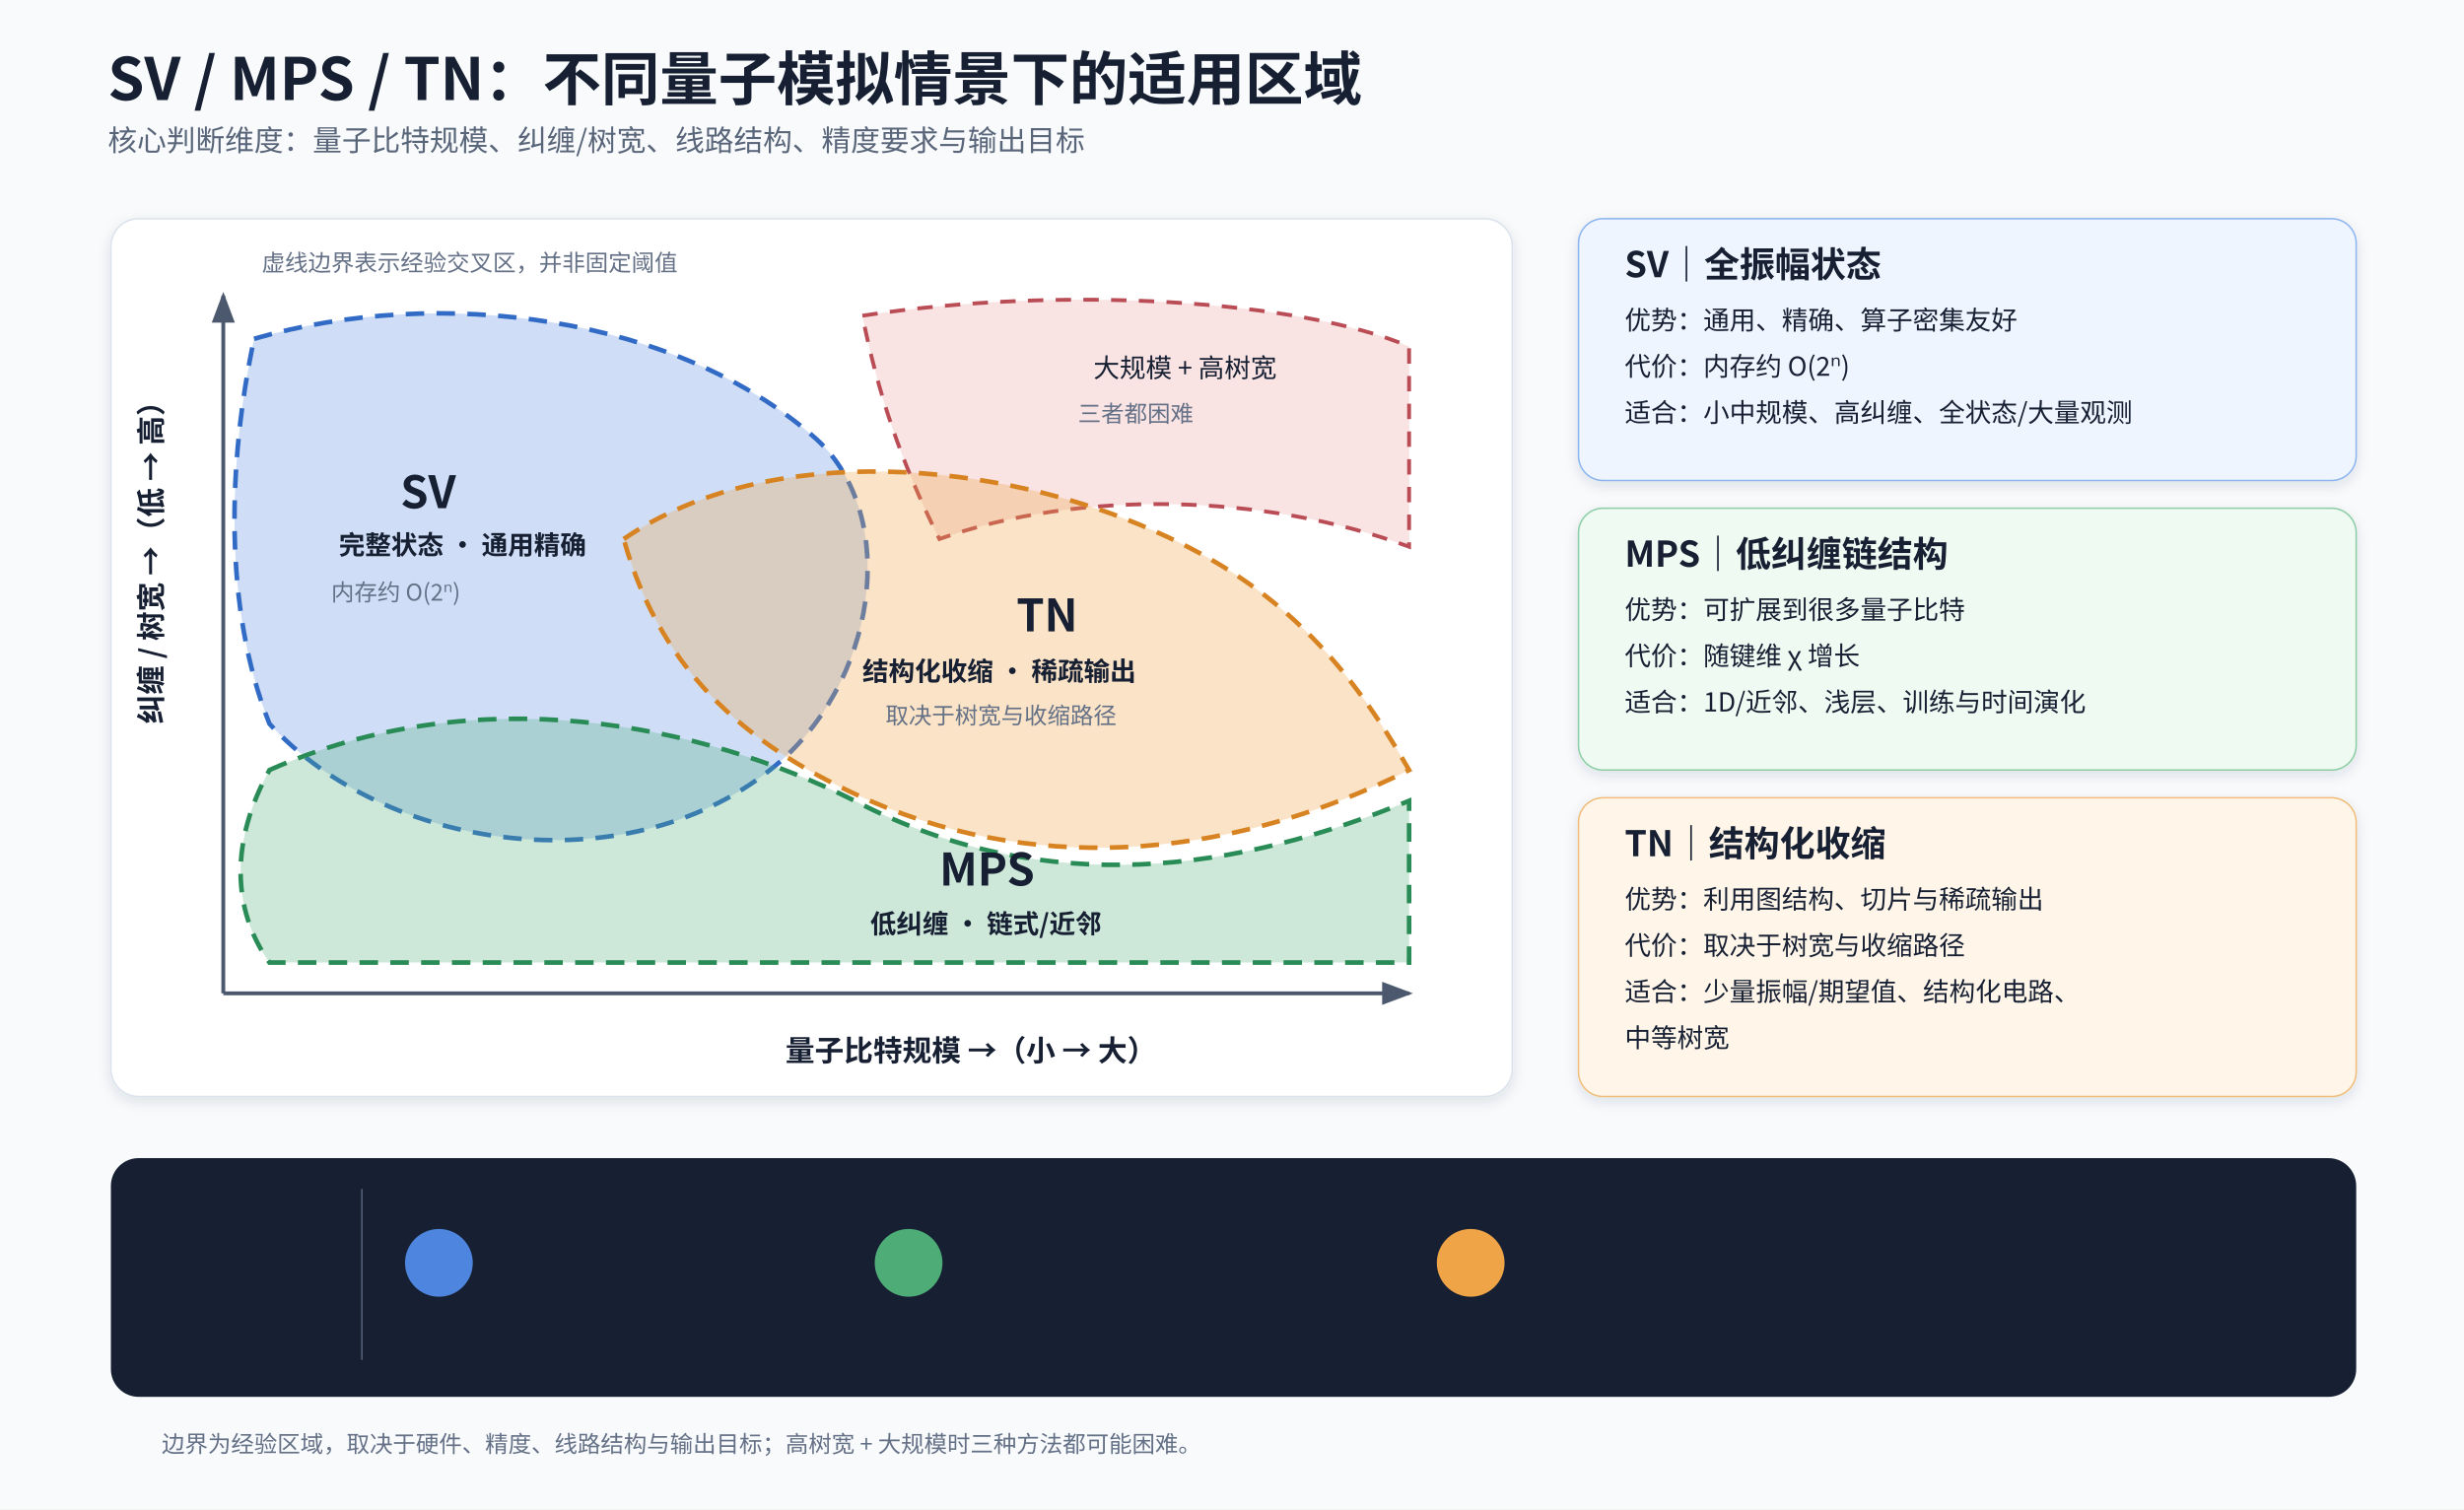
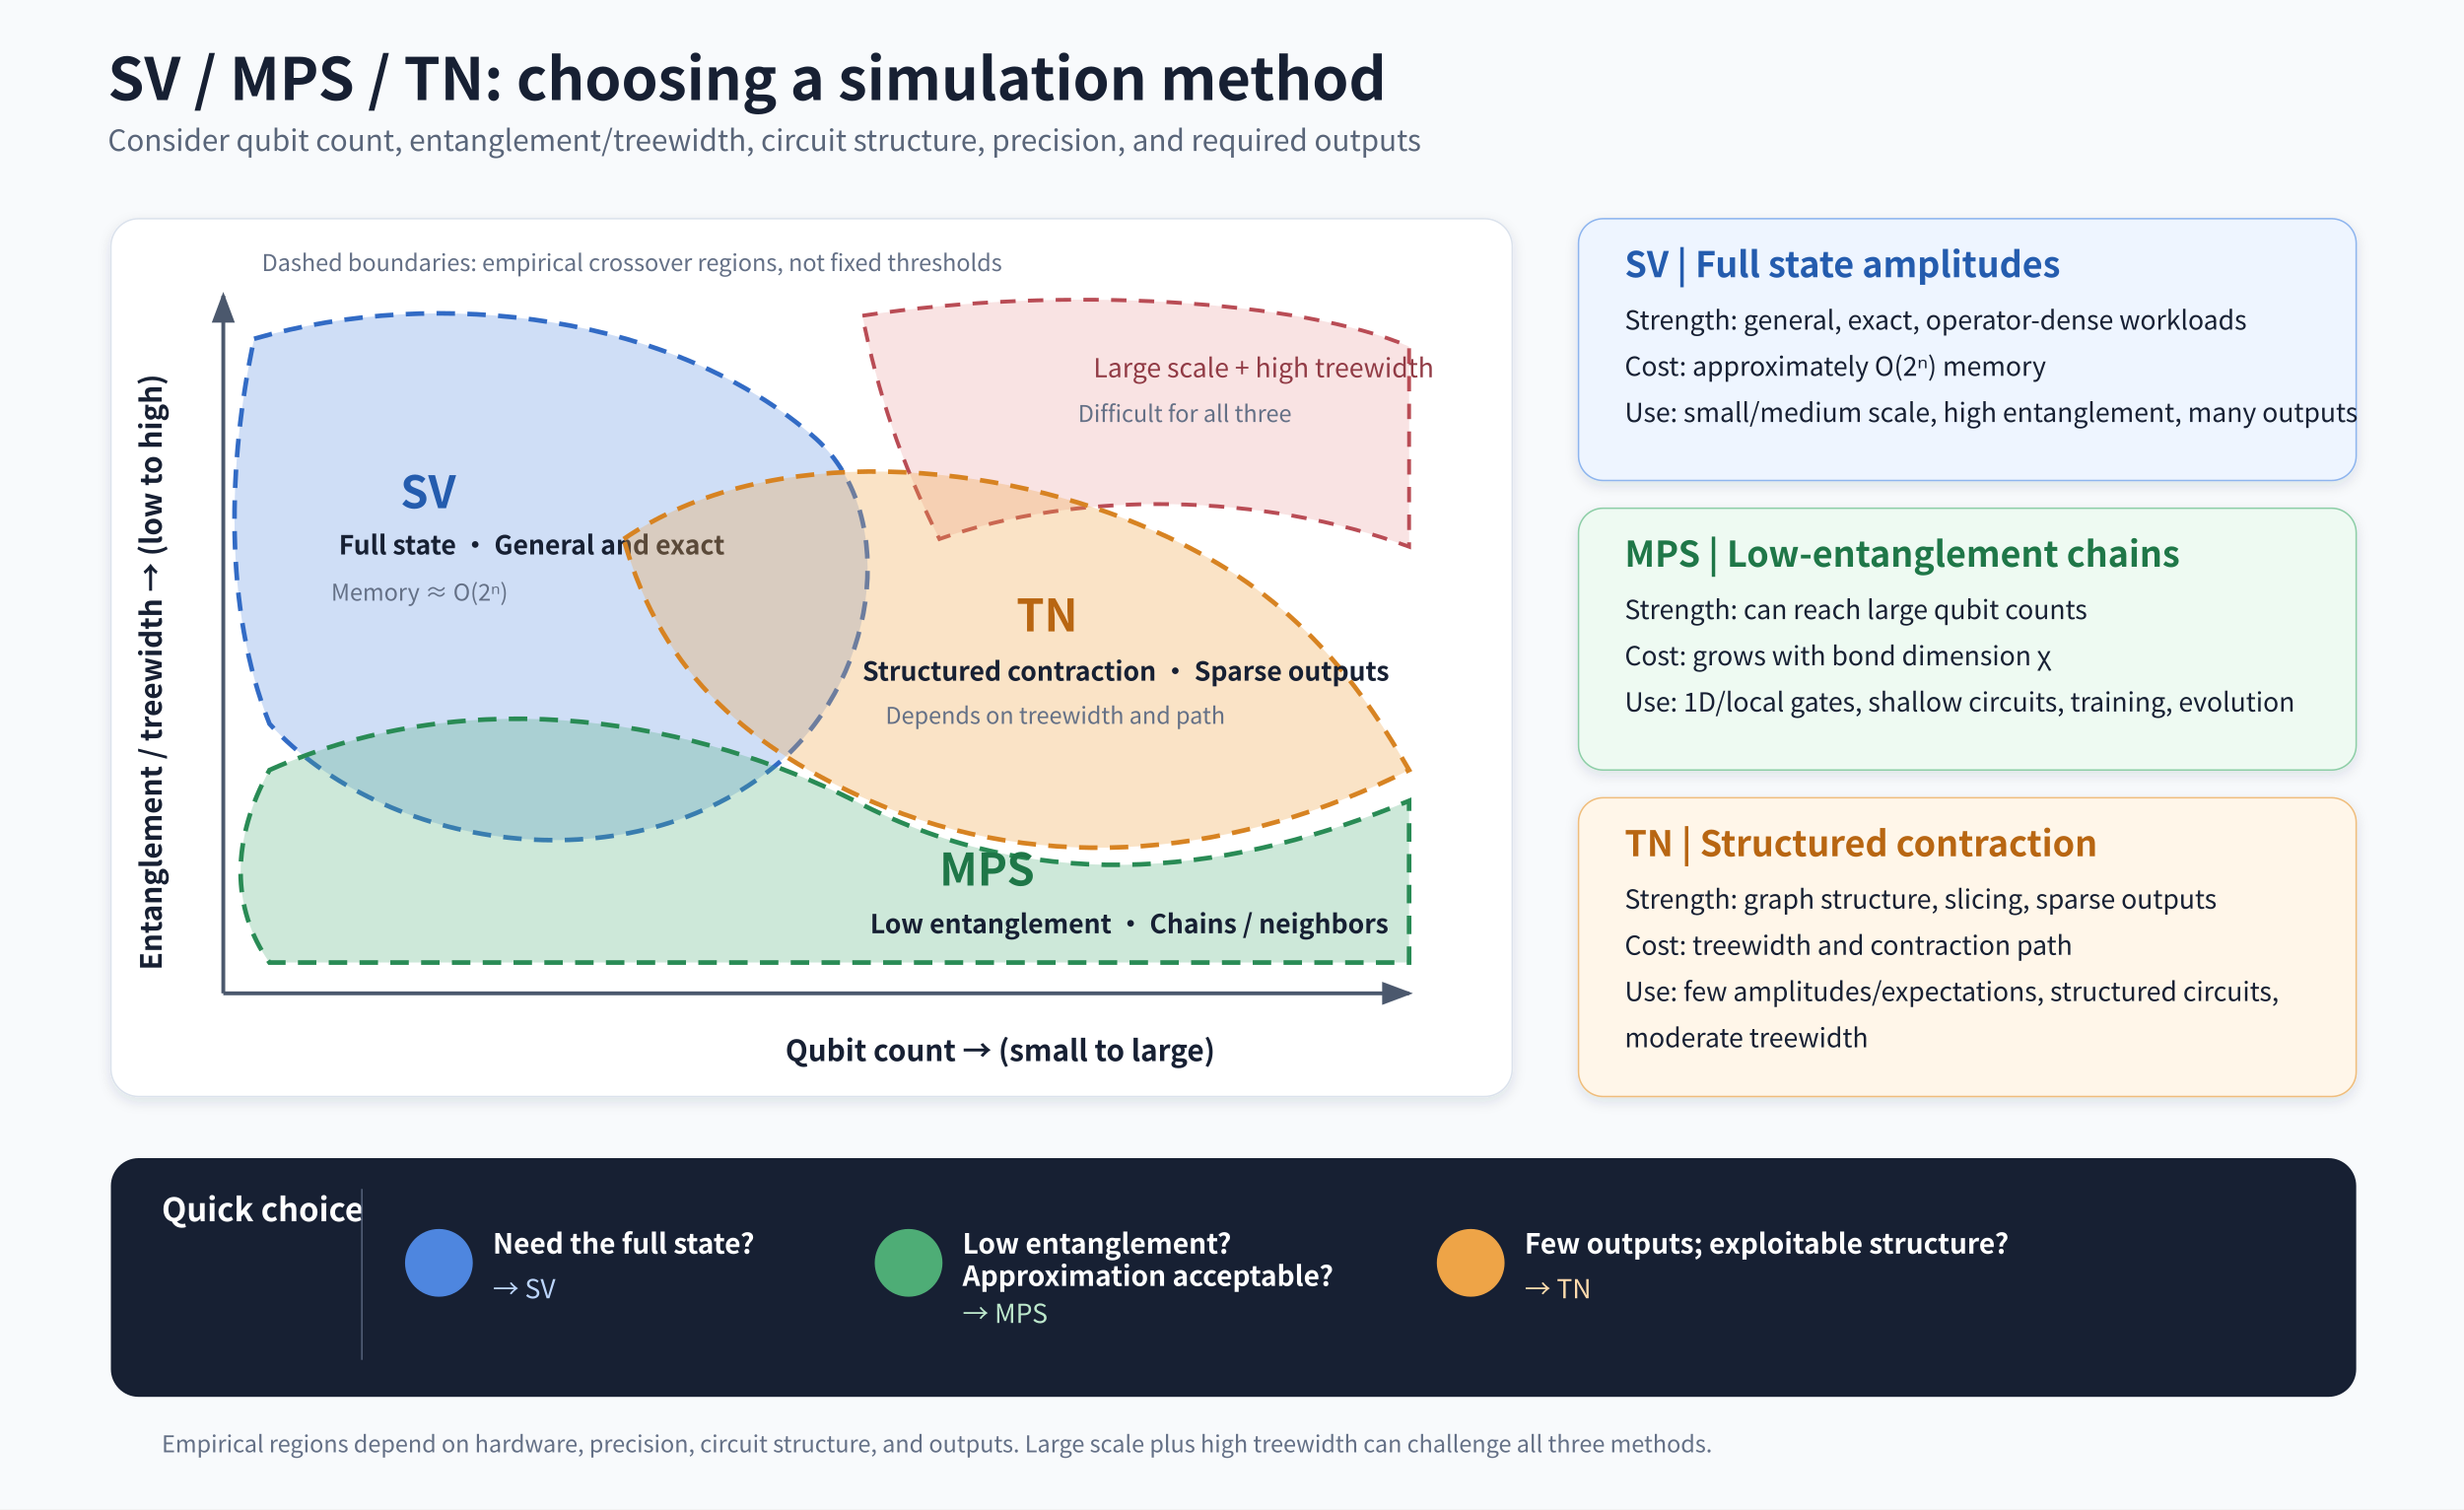
<svg xmlns="http://www.w3.org/2000/svg" width="1600" height="980" viewBox="0 0 1600 980">
  <defs>
    <style>
      text { font-family: "Noto Sans CJK SC", "Microsoft YaHei", sans-serif; fill: #172033; }
      .title { font-size: 38px; font-weight: 700; }
      .subtitle { font-size: 19px; fill: #596579; }
      .axis { font-size: 19px; font-weight: 600; }
      .region { font-size: 29px; font-weight: 800; }
      .region-sub { font-size: 17px; font-weight: 600; }
      .card-title { font-size: 23px; font-weight: 800; }
      .body { font-size: 17px; }
      .small { font-size: 15px; fill: #647086; }
      .decision { font-size: 18px; font-weight: 650; }
    </style>
    <marker id="arrow" markerWidth="10" markerHeight="10" refX="7" refY="3" orient="auto">
      <path d="M0,0 L0,6 L8,3 z" fill="#4b586d" />
    </marker>
    <filter id="shadow" x="-10%" y="-10%" width="120%" height="130%">
      <feDropShadow dx="0" dy="3" stdDeviation="4" flood-color="#26334a" flood-opacity=".12" />
    </filter>
  </defs>
  <rect width="1600" height="980" fill="#f8fafc" />
-   <text x="70" y="65" class="title">SV / MPS / TN：不同量子模拟情景下的适用区域</text>
-   <text x="70" y="98" class="subtitle">核心判断维度：量子比特规模、纠缠/树宽、线路结构、精度要求与输出目标</text>
+   <text x="70" y="65" class="title">SV / MPS / TN: choosing a simulation method</text>
+   <text x="70" y="98" class="subtitle">Consider qubit count, entanglement/treewidth, circuit structure, precision, and required outputs</text>
  <rect x="72" y="142" width="910" height="570" rx="18" fill="#fff" stroke="#dbe2ec" filter="url(#shadow)" />
  <line x1="145" y1="645" x2="915" y2="645" stroke="#4b586d" stroke-width="2.5" marker-end="url(#arrow)" />
  <line x1="145" y1="645" x2="145" y2="192" stroke="#4b586d" stroke-width="2.5" marker-end="url(#arrow)" />
-   <text x="510" y="689" class="axis">量子比特规模 →（小 → 大）</text>
-   <text x="105" y="470" class="axis" transform="rotate(-90 105 470)">纠缠 / 树宽 →（低 → 高）</text>
+   <text x="510" y="689" class="axis">Qubit count → (small to large)</text>
+   <text x="105" y="630" class="axis" transform="rotate(-90 105 630)">Entanglement / treewidth → (low to high)</text>
  <path d="M560 205 C690 185 845 195 915 225 L915 355 C820 320 700 318 610 350            C585 300 570 255 560 205Z" fill="#d95c5c" fill-opacity=".17" stroke="#b94c55" stroke-width="2.5" stroke-dasharray="10 8" />
-   <text x="710" y="245" class="body" fill="#913b45">大规模 + 高树宽</text>
-   <text x="700" y="274" class="small">三者都困难</text>
+   <text x="710" y="245" class="body" style="fill:#913b45">Large scale + high treewidth</text>
+   <text x="700" y="274" class="small">Difficult for all three</text>
  <path d="M165 220 C285 185 440 205 530 285 C585 335 570 445 500 500            C405 575 250 552 175 470 C145 395 148 300 165 220Z" fill="#4e86df" fill-opacity=".27" stroke="#326bc5" stroke-width="3" stroke-dasharray="12 8" />
-   <text x="260" y="330" class="region" fill="#245cae">SV</text>
-   <text x="220" y="360" class="region-sub">完整状态 · 通用精确</text>
-   <text x="215" y="390" class="small">内存约 O(2ⁿ)</text>
+   <text x="260" y="330" class="region" style="fill:#245cae">SV</text>
+   <text x="220" y="360" class="region-sub">Full state · General and exact</text>
+   <text x="215" y="390" class="small">Memory ≈ O(2ⁿ)</text>
  <path d="M175 500 C310 440 455 470 555 520 C680 585 805 565 915 520            L915 625 L175 625 C150 590 150 545 175 500Z" fill="#4ead76" fill-opacity=".28" stroke="#298b55" stroke-width="3" stroke-dasharray="12 8" />
-   <text x="610" y="575" class="region" fill="#1f7748">MPS</text>
-   <text x="565" y="606" class="region-sub">低纠缠 · 链式/近邻</text>
+   <text x="610" y="575" class="region" style="fill:#1f7748">MPS</text>
+   <text x="565" y="606" class="region-sub">Low entanglement · Chains / neighbors</text>
  <path d="M405 350 C500 285 650 300 750 345 C830 380 875 430 915 500            C805 555 680 570 565 520 C490 487 430 440 405 350Z" fill="#eea447" fill-opacity=".31" stroke="#d78322" stroke-width="3" stroke-dasharray="12 8" />
-   <text x="660" y="410" class="region" fill="#b86612">TN</text>
-   <text x="560" y="442" class="region-sub">结构化收缩 · 稀疏输出</text>
-   <text x="575" y="470" class="small">取决于树宽与收缩路径</text>
-   <text x="170" y="176" class="small">虚线边界表示经验交叉区，并非固定阈值</text>
+   <text x="660" y="410" class="region" style="fill:#b86612">TN</text>
+   <text x="560" y="442" class="region-sub">Structured contraction · Sparse outputs</text>
+   <text x="575" y="470" class="small">Depends on treewidth and path</text>
+   <text x="170" y="176" class="small">Dashed boundaries: empirical crossover regions, not fixed thresholds</text>
  <g filter="url(#shadow)">
    <rect x="1025" y="142" width="505" height="170" rx="16" fill="#eef5ff" stroke="#8eb5ee" />
    <rect x="1025" y="330" width="505" height="170" rx="16" fill="#eefaf2" stroke="#8dcea7" />
    <rect x="1025" y="518" width="505" height="194" rx="16" fill="#fff6e9" stroke="#efbd7c" />
  </g>
-   <text x="1055" y="180" class="card-title" fill="#245cae">SV｜全振幅状态</text>
-   <text x="1055" y="214" class="body">优势：通用、精确、算子密集友好</text>
-   <text x="1055" y="244" class="body">代价：内存约 O(2ⁿ)</text>
-   <text x="1055" y="274" class="body">适合：小中规模、高纠缠、全状态/大量观测</text>
-   <text x="1055" y="368" class="card-title" fill="#1f7748">MPS｜低纠缠链结构</text>
-   <text x="1055" y="402" class="body">优势：可扩展到很多量子比特</text>
-   <text x="1055" y="432" class="body">代价：随键维 χ 增长</text>
-   <text x="1055" y="462" class="body">适合：1D/近邻、浅层、训练与时间演化</text>
-   <text x="1055" y="556" class="card-title" fill="#b86612">TN｜结构化收缩</text>
-   <text x="1055" y="590" class="body">优势：利用图结构、切片与稀疏输出</text>
-   <text x="1055" y="620" class="body">代价：取决于树宽与收缩路径</text>
-   <text x="1055" y="650" class="body">适合：少量振幅/期望值、结构化电路、</text>
-   <text x="1055" y="680" class="body">　　　中等树宽</text>
+   <text x="1055" y="180" class="card-title" style="fill:#245cae">SV | Full state amplitudes</text>
+   <text x="1055" y="214" class="body">Strength: general, exact, operator-dense workloads</text>
+   <text x="1055" y="244" class="body">Cost: approximately O(2ⁿ) memory</text>
+   <text x="1055" y="274" class="body">Use: small/medium scale, high entanglement, many outputs</text>
+   <text x="1055" y="368" class="card-title" style="fill:#1f7748">MPS | Low-entanglement chains</text>
+   <text x="1055" y="402" class="body">Strength: can reach large qubit counts</text>
+   <text x="1055" y="432" class="body">Cost: grows with bond dimension χ</text>
+   <text x="1055" y="462" class="body">Use: 1D/local gates, shallow circuits, training, evolution</text>
+   <text x="1055" y="556" class="card-title" style="fill:#b86612">TN | Structured contraction</text>
+   <text x="1055" y="590" class="body">Strength: graph structure, slicing, sparse outputs</text>
+   <text x="1055" y="620" class="body">Cost: treewidth and contraction path</text>
+   <text x="1055" y="650" class="body">Use: few amplitudes/expectations, structured circuits,</text>
+   <text x="1055" y="680" class="body">          moderate treewidth</text>
  <rect x="72" y="752" width="1458" height="155" rx="18" fill="#172033" />
-   <text x="105" y="793" font-size="21" font-weight="800" fill="#fff">快速决策</text>
+   <text x="105" y="793" font-size="21" font-weight="800" style="fill:#fff">Quick choice</text>
  <line x1="235" y1="772" x2="235" y2="883" stroke="#536078" />
  <circle cx="285" cy="820" r="22" fill="#4e86df" />
-   <text x="320" y="814" class="decision" fill="#fff">需要完整状态？</text>
-   <text x="320" y="843" class="body" fill="#bcd5fb">→ SV</text>
+   <text x="320" y="814" class="decision" style="fill:#fff">Need the full state?</text>
+   <text x="320" y="843" class="body" style="fill:#bcd5fb">→ SV</text>
  <circle cx="590" cy="820" r="22" fill="#4ead76" />
-   <text x="625" y="814" class="decision" fill="#fff">低纠缠且近似可接受？</text>
-   <text x="625" y="843" class="body" fill="#bde8cc">→ MPS</text>
+   <text x="625" y="814" class="decision" style="fill:#fff">Low entanglement?</text>
+   <text x="625" y="835" class="decision" style="fill:#fff">Approximation acceptable?</text>
+   <text x="625" y="859" class="body" style="fill:#bde8cc">→ MPS</text>
  <circle cx="955" cy="820" r="22" fill="#eea447" />
-   <text x="990" y="814" class="decision" fill="#fff">少量输出且结构可利用？</text>
-   <text x="990" y="843" class="body" fill="#ffdbad">→ TN</text>
-   <text x="105" y="943" class="small">边界为经验区域，取决于硬件、精度、线路结构与输出目标；高树宽 + 大规模时三种方法都可能困难。</text>
+   <text x="990" y="814" class="decision" style="fill:#fff">Few outputs; exploitable structure?</text>
+   <text x="990" y="843" class="body" style="fill:#ffdbad">→ TN</text>
+   <text x="105" y="943" class="small">Empirical regions depend on hardware, precision, circuit structure, and outputs. Large scale plus high treewidth can challenge all three methods.</text>
</svg>
